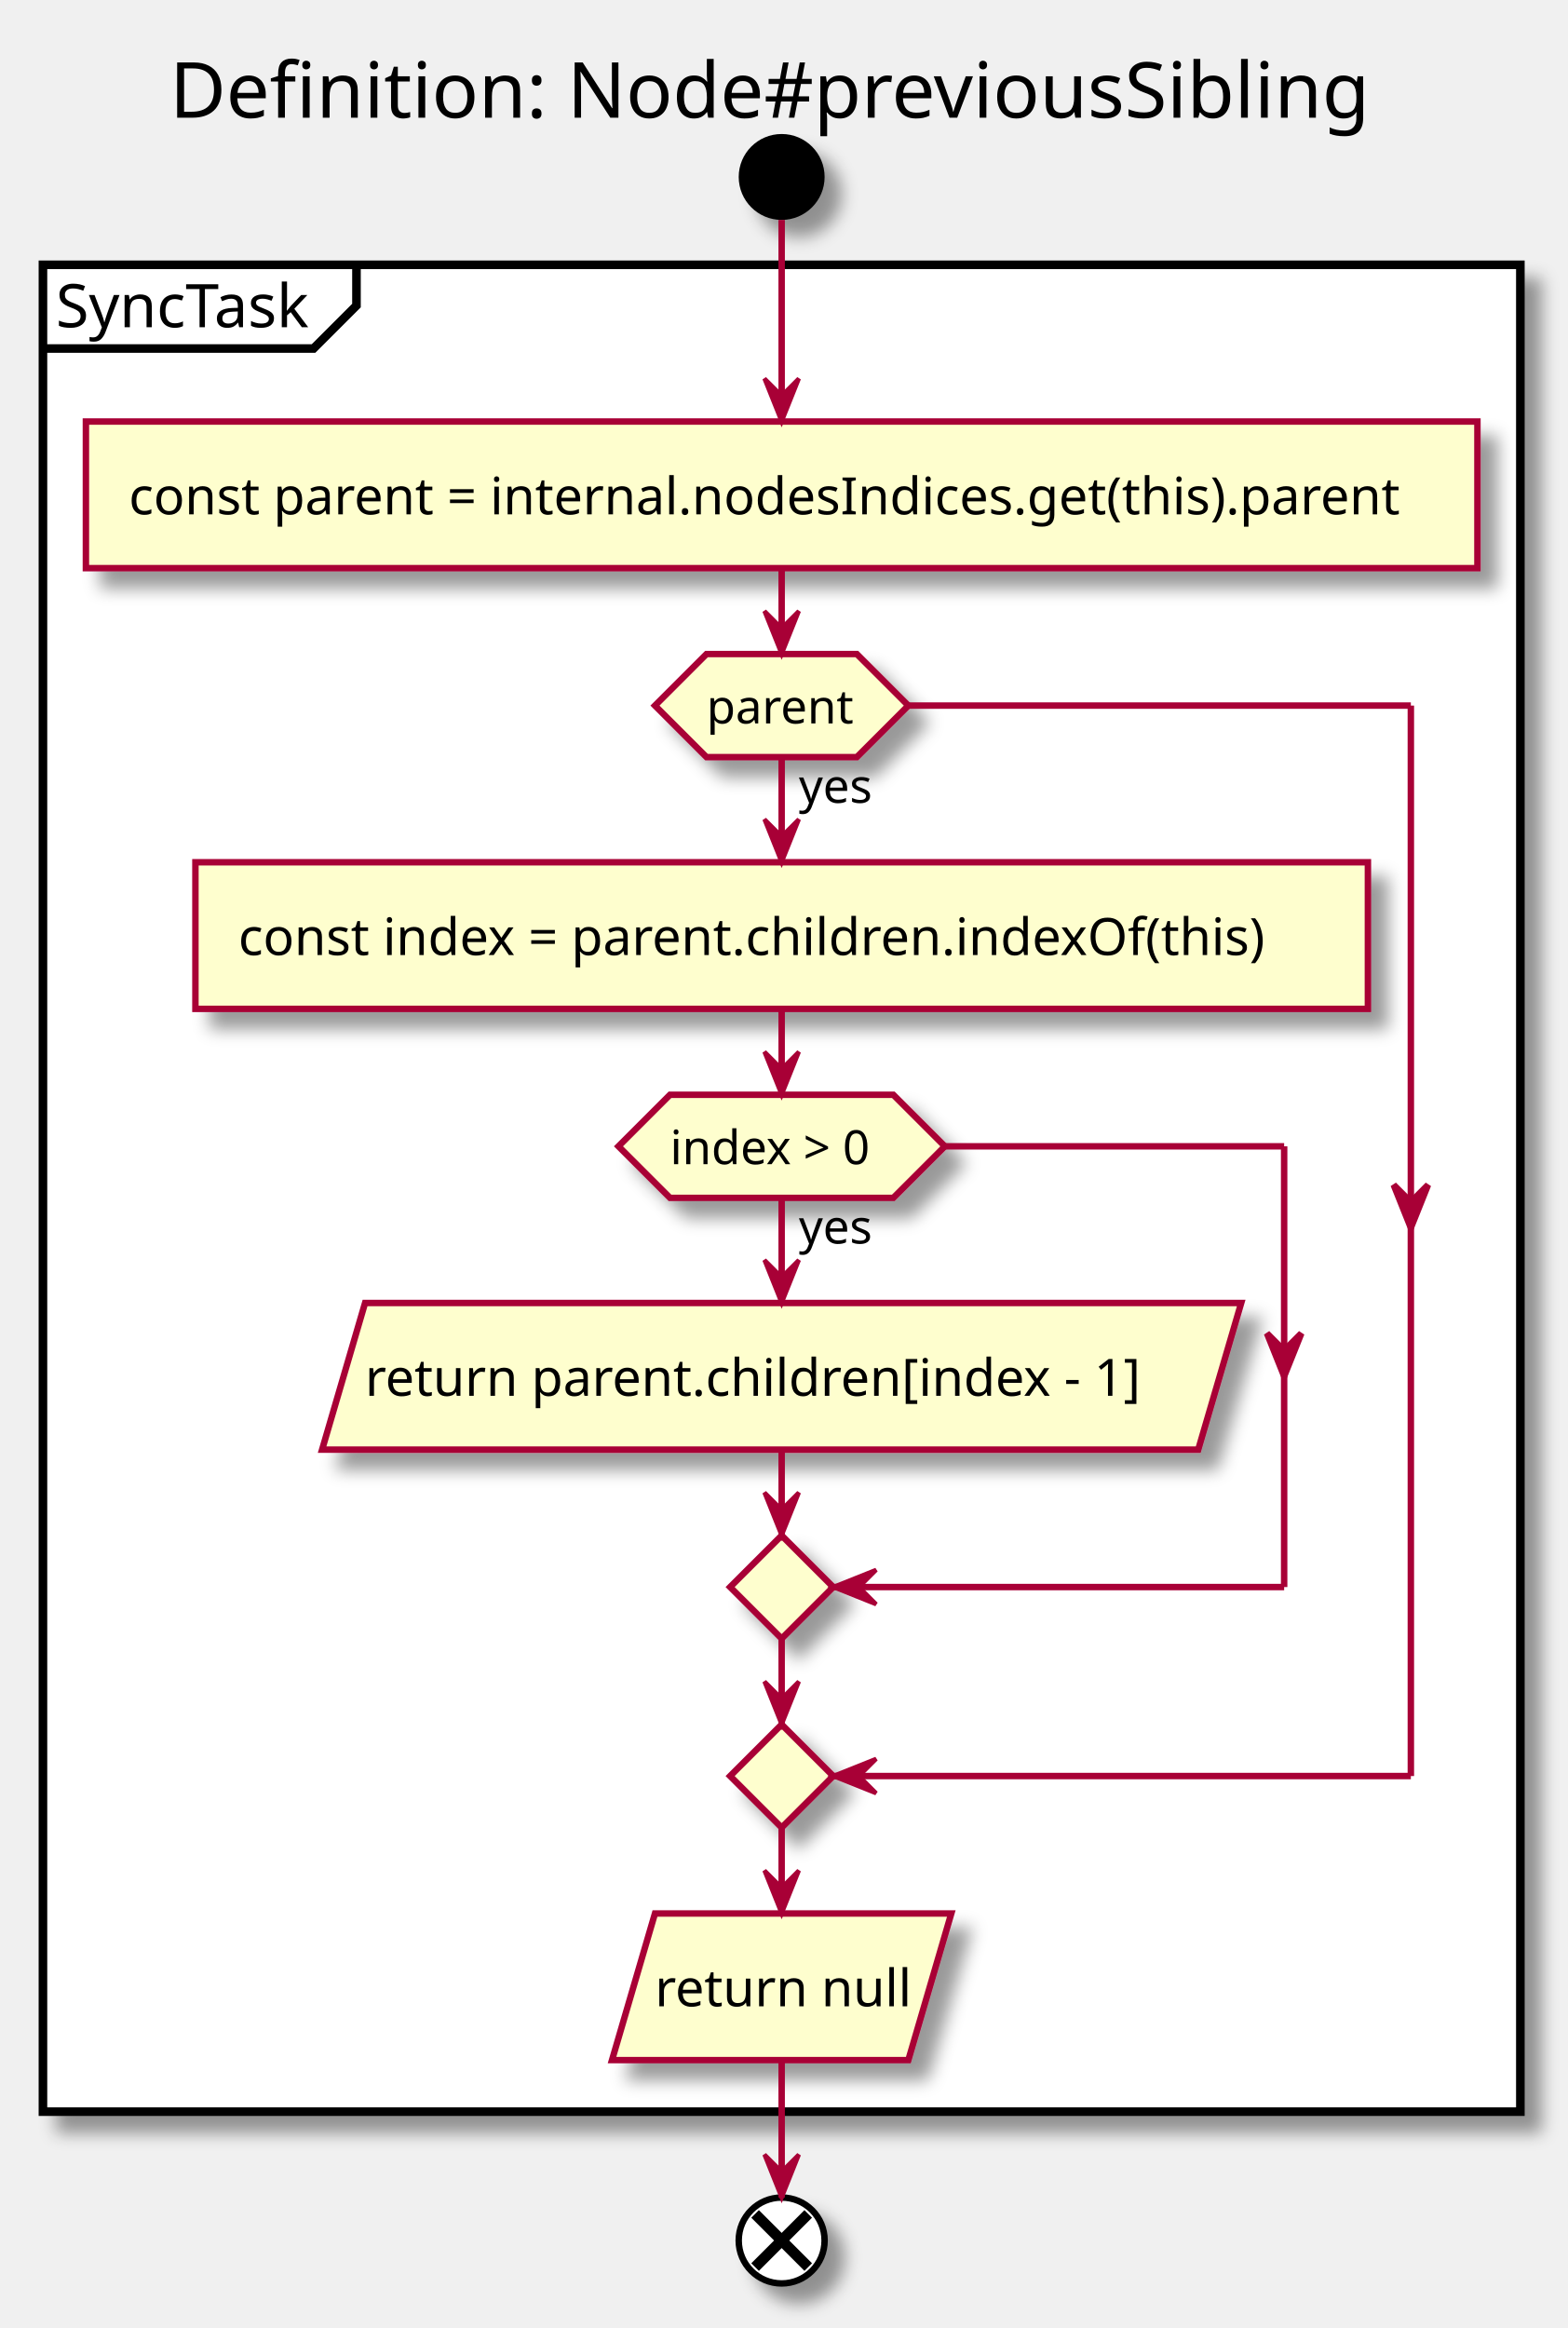
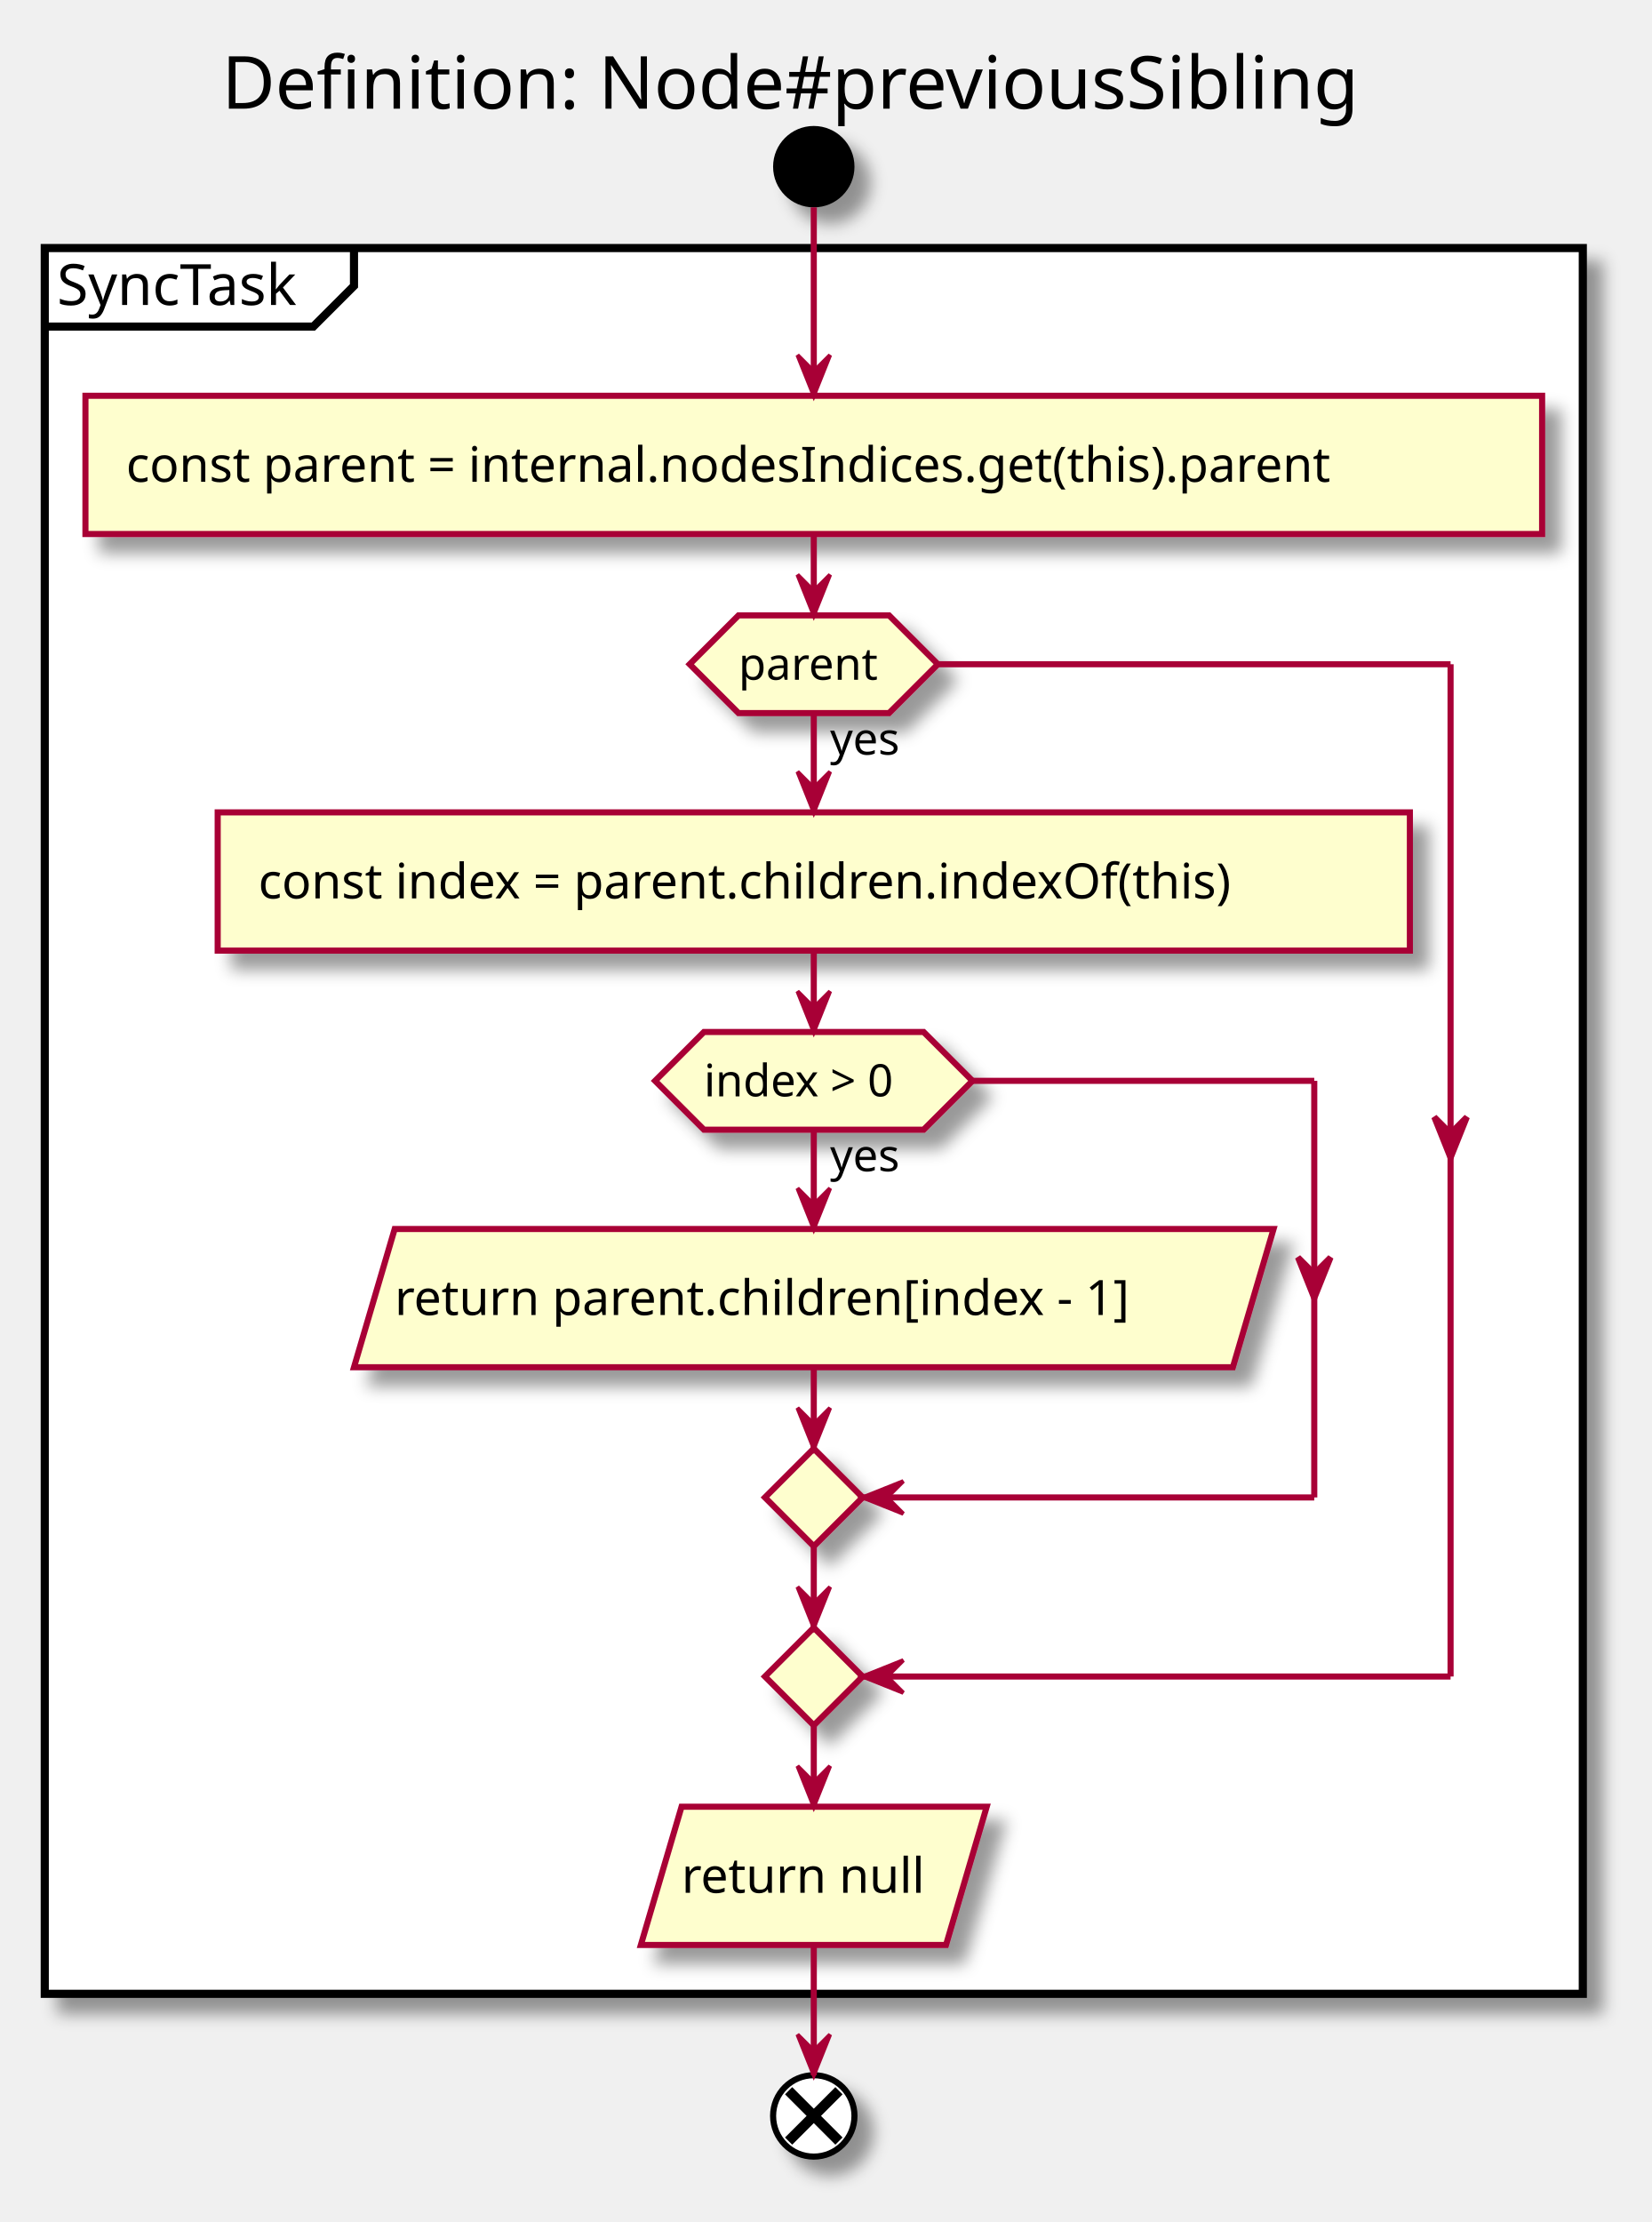
- <svg xmlns="http://www.w3.org/2000/svg" contentScriptType="application/ecmascript" contentStyleType="text/css" height="542px" preserveAspectRatio="none" style="width:365px;height:542px;" version="1.1" viewBox="0 0 365 542" width="365px" zoomAndPan="magnify">
+ <svg xmlns="http://www.w3.org/2000/svg" contentScriptType="application/ecmascript" contentStyleType="text/css" height="546px" preserveAspectRatio="none" style="width:406px;height:546px;" version="1.1" viewBox="0 0 406 546" width="406px" zoomAndPan="magnify">
  <defs>
    <filter height="300%" id="f9qk5x3paxtp2" width="300%" x="-1" y="-1">
      <feGaussianBlur result="blurOut" stdDeviation="2.0" />
      <feColorMatrix in="blurOut" result="blurOut2" type="matrix" values="0 0 0 0 0 0 0 0 0 0 0 0 0 0 0 0 0 0 .4 0" />
      <feOffset dx="4.0" dy="4.0" in="blurOut2" result="blurOut3" />
      <feBlend in="SourceGraphic" in2="blurOut3" mode="normal" />
    </filter>
  </defs>
  <g>
-     <text fill="#000000" font-family="sans-serif" font-size="18" lengthAdjust="spacingAndGlyphs" textLength="284" x="39.5" y="27.402">Definition: Node#previousSibling</text>
-     <ellipse cx="182" cy="41.199" fill="#000000" filter="url(#f9qk5x3paxtp2)" rx="10" ry="10" style="stroke: none; stroke-width: 1.0;" />
-     <rect fill="#FFFFFF" filter="url(#f9qk5x3paxtp2)" height="429.975" style="stroke: #000000; stroke-width: 2.0;" width="344" x="10" y="61.652" />
-     <path d="M83,62.652 L83,71.141 L73,81.141 L10,81.141 " fill="none" style="stroke: #000000; stroke-width: 2.0;" />
-     <text fill="#000000" font-family="sans-serif" font-size="14" lengthAdjust="spacingAndGlyphs" textLength="63" x="13" y="76.188">SyncTask</text>
-     <rect fill="#FEFECE" filter="url(#f9qk5x3paxtp2)" height="34.133" style="stroke: #A80036; stroke-width: 1.5;" width="324" x="20" y="98.141" />
-     <text fill="#000000" font-family="sans-serif" font-size="12" lengthAdjust="spacingAndGlyphs" textLength="304" x="30" y="119.742">const parent = internal.nodesIndices.get(this).parent</text>
-     <rect fill="#FEFECE" filter="url(#f9qk5x3paxtp2)" height="34.133" style="stroke: #A80036; stroke-width: 1.5;" width="273" x="45.5" y="200.751" />
-     <text fill="#000000" font-family="sans-serif" font-size="12" lengthAdjust="spacingAndGlyphs" textLength="249" x="55.5" y="222.352">const index = parent.children.indexOf(this)</text>
-     <polygon fill="#FEFECE" filter="url(#f9qk5x3paxtp2)" points="85,303.361,289,303.361,279,337.494,75,337.494" style="stroke: #A80036; stroke-width: 1.5;" />
-     <text fill="#000000" font-family="sans-serif" font-size="12" lengthAdjust="spacingAndGlyphs" textLength="190" x="85" y="324.963">return parent.children[index - 1]</text>
-     <polygon fill="#FEFECE" filter="url(#f9qk5x3paxtp2)" points="156,254.884,208,254.884,220,266.884,208,278.884,156,278.884,144,266.884,156,254.884" style="stroke: #A80036; stroke-width: 1.5;" />
-     <text fill="#000000" font-family="sans-serif" font-size="11" lengthAdjust="spacingAndGlyphs" textLength="18" x="186" y="289.519">yes</text>
-     <text fill="#000000" font-family="sans-serif" font-size="11" lengthAdjust="spacingAndGlyphs" textLength="52" x="156" y="271.041">index &gt; 0</text>
-     <polygon fill="#FEFECE" filter="url(#f9qk5x3paxtp2)" points="182,357.494,194,369.494,182,381.494,170,369.494,182,357.494" style="stroke: #A80036; stroke-width: 1.5;" />
-     <polygon fill="#FEFECE" filter="url(#f9qk5x3paxtp2)" points="164.5,152.273,199.5,152.273,211.5,164.273,199.5,176.273,164.5,176.273,152.5,164.273,164.5,152.273" style="stroke: #A80036; stroke-width: 1.5;" />
-     <text fill="#000000" font-family="sans-serif" font-size="11" lengthAdjust="spacingAndGlyphs" textLength="18" x="186" y="186.908">yes</text>
-     <text fill="#000000" font-family="sans-serif" font-size="11" lengthAdjust="spacingAndGlyphs" textLength="35" x="164.5" y="168.431">parent</text>
-     <polygon fill="#FEFECE" filter="url(#f9qk5x3paxtp2)" points="182,401.494,194,413.494,182,425.494,170,413.494,182,401.494" style="stroke: #A80036; stroke-width: 1.5;" />
-     <polygon fill="#FEFECE" filter="url(#f9qk5x3paxtp2)" points="152.5,445.494,221.5,445.494,211.5,479.627,142.5,479.627" style="stroke: #A80036; stroke-width: 1.5;" />
-     <text fill="#000000" font-family="sans-serif" font-size="12" lengthAdjust="spacingAndGlyphs" textLength="59" x="152.5" y="467.096">return null</text>
-     <ellipse cx="182" cy="521.627" fill="#FFFFFF" filter="url(#f9qk5x3paxtp2)" rx="10" ry="10" style="stroke: #000000; stroke-width: 1.5;" />
-     <line style="stroke: #000000; stroke-width: 2.5;" x1="175.813" x2="188.187" y1="515.44" y2="527.814" />
-     <line style="stroke: #000000; stroke-width: 2.5;" x1="188.187" x2="175.813" y1="515.44" y2="527.814" />
-     <line style="stroke: #A80036; stroke-width: 1.5;" x1="182" x2="182" y1="278.884" y2="303.361" />
-     <polygon fill="#A80036" points="178,293.361,182,303.361,186,293.361,182,297.361" style="stroke: #A80036; stroke-width: 1.0;" />
-     <line style="stroke: #A80036; stroke-width: 1.5;" x1="220" x2="299" y1="266.884" y2="266.884" />
-     <polygon fill="#A80036" points="295,310.428,299,320.428,303,310.428,299,314.428" style="stroke: #A80036; stroke-width: 1.5;" />
-     <line style="stroke: #A80036; stroke-width: 1.5;" x1="299" x2="299" y1="266.884" y2="369.494" />
-     <line style="stroke: #A80036; stroke-width: 1.5;" x1="299" x2="194" y1="369.494" y2="369.494" />
-     <polygon fill="#A80036" points="204,365.494,194,369.494,204,373.494,200,369.494" style="stroke: #A80036; stroke-width: 1.0;" />
-     <line style="stroke: #A80036; stroke-width: 1.5;" x1="182" x2="182" y1="337.494" y2="357.494" />
-     <polygon fill="#A80036" points="178,347.494,182,357.494,186,347.494,182,351.494" style="stroke: #A80036; stroke-width: 1.0;" />
-     <line style="stroke: #A80036; stroke-width: 1.5;" x1="182" x2="182" y1="234.884" y2="254.884" />
-     <polygon fill="#A80036" points="178,244.884,182,254.884,186,244.884,182,248.884" style="stroke: #A80036; stroke-width: 1.0;" />
-     <line style="stroke: #A80036; stroke-width: 1.5;" x1="182" x2="182" y1="176.273" y2="200.751" />
-     <polygon fill="#A80036" points="178,190.751,182,200.751,186,190.751,182,194.751" style="stroke: #A80036; stroke-width: 1.0;" />
-     <line style="stroke: #A80036; stroke-width: 1.5;" x1="211.5" x2="328.5" y1="164.273" y2="164.273" />
-     <polygon fill="#A80036" points="324.5,275.861,328.5,285.861,332.5,275.861,328.5,279.861" style="stroke: #A80036; stroke-width: 1.5;" />
-     <line style="stroke: #A80036; stroke-width: 1.5;" x1="328.5" x2="328.5" y1="164.273" y2="413.494" />
-     <line style="stroke: #A80036; stroke-width: 1.5;" x1="328.5" x2="194" y1="413.494" y2="413.494" />
-     <polygon fill="#A80036" points="204,409.494,194,413.494,204,417.494,200,413.494" style="stroke: #A80036; stroke-width: 1.0;" />
-     <line style="stroke: #A80036; stroke-width: 1.5;" x1="182" x2="182" y1="381.494" y2="401.494" />
-     <polygon fill="#A80036" points="178,391.494,182,401.494,186,391.494,182,395.494" style="stroke: #A80036; stroke-width: 1.0;" />
-     <line style="stroke: #A80036; stroke-width: 1.5;" x1="182" x2="182" y1="132.273" y2="152.273" />
-     <polygon fill="#A80036" points="178,142.273,182,152.273,186,142.273,182,146.273" style="stroke: #A80036; stroke-width: 1.0;" />
-     <line style="stroke: #A80036; stroke-width: 1.5;" x1="182" x2="182" y1="425.494" y2="445.494" />
-     <polygon fill="#A80036" points="178,435.494,182,445.494,186,435.494,182,439.494" style="stroke: #A80036; stroke-width: 1.0;" />
-     <line style="stroke: #A80036; stroke-width: 1.5;" x1="182" x2="182" y1="51.199" y2="98.141" />
-     <polygon fill="#A80036" points="178,88.141,182,98.141,186,88.141,182,92.141" style="stroke: #A80036; stroke-width: 1.0;" />
-     <line style="stroke: #A80036; stroke-width: 1.5;" x1="182" x2="182" y1="479.627" y2="511.627" />
-     <polygon fill="#A80036" points="178,501.627,182,511.627,186,501.627,182,505.627" style="stroke: #A80036; stroke-width: 1.0;" />
+     <text fill="#000000" font-family="sans-serif" font-size="18" lengthAdjust="spacing" textLength="295" x="54.5" y="26.708">Definition: Node#previousSibling</text>
+     <ellipse cx="200" cy="40.953" fill="#000000" filter="url(#f9qk5x3paxtp2)" rx="10" ry="10" style="stroke:none;stroke-width:1.0;" />
+     <rect fill="#FFFFFF" filter="url(#f9qk5x3paxtp2)" height="428.977" style="stroke:#000000;stroke-width:2.0;" width="378" x="11" y="60.953" />
+     <path d="M87,60.953 L87,70.25 L77,80.25 L11,80.25 " fill="none" style="stroke:#000000;stroke-width:2.0;" />
+     <text fill="#000000" font-family="sans-serif" font-size="14" lengthAdjust="spacing" textLength="66" x="14" y="74.948">SyncTask</text>
+     <rect fill="#FEFECE" filter="url(#f9qk5x3paxtp2)" height="33.969" style="stroke:#A80036;stroke-width:1.5;" width="358" x="21" y="97.25" />
+     <text fill="#000000" font-family="sans-serif" font-size="12" lengthAdjust="spacing" textLength="338" x="31" y="118.389">const parent = internal.nodesIndices.get(this).parent</text>
+     <rect fill="#FEFECE" filter="url(#f9qk5x3paxtp2)" height="33.969" style="stroke:#A80036;stroke-width:1.5;" width="293" x="53.5" y="199.621" />
+     <text fill="#000000" font-family="sans-serif" font-size="12" lengthAdjust="spacing" textLength="269" x="63.5" y="220.76">const index = parent.children.indexOf(this)</text>
+     <polygon fill="#FEFECE" filter="url(#f9qk5x3paxtp2)" points="97,301.992,313,301.992,303,335.961,87,335.961" style="stroke:#A80036;stroke-width:1.5;" />
+     <text fill="#000000" font-family="sans-serif" font-size="12" lengthAdjust="spacing" textLength="202" x="97" y="323.131">return parent.children[index - 1]</text>
+     <polygon fill="#FEFECE" filter="url(#f9qk5x3paxtp2)" points="173,253.59,227,253.59,239,265.59,227,277.59,173,277.59,161,265.59,173,253.59" style="stroke:#A80036;stroke-width:1.5;" />
+     <text fill="#000000" font-family="sans-serif" font-size="11" lengthAdjust="spacing" textLength="20" x="204" y="287.8">yes</text>
+     <text fill="#000000" font-family="sans-serif" font-size="11" lengthAdjust="spacing" textLength="54" x="173" y="269.398">index &gt; 0</text>
+     <polygon fill="#FEFECE" filter="url(#f9qk5x3paxtp2)" points="200,355.961,212,367.961,200,379.961,188,367.961,200,355.961" style="stroke:#A80036;stroke-width:1.5;" />
+     <polygon fill="#FEFECE" filter="url(#f9qk5x3paxtp2)" points="181.5,151.219,218.5,151.219,230.5,163.219,218.5,175.219,181.5,175.219,169.5,163.219,181.5,151.219" style="stroke:#A80036;stroke-width:1.5;" />
+     <text fill="#000000" font-family="sans-serif" font-size="11" lengthAdjust="spacing" textLength="20" x="204" y="185.429">yes</text>
+     <text fill="#000000" font-family="sans-serif" font-size="11" lengthAdjust="spacing" textLength="37" x="181.5" y="167.027">parent</text>
+     <polygon fill="#FEFECE" filter="url(#f9qk5x3paxtp2)" points="200,399.961,212,411.961,200,423.961,188,411.961,200,399.961" style="stroke:#A80036;stroke-width:1.5;" />
+     <polygon fill="#FEFECE" filter="url(#f9qk5x3paxtp2)" points="167.5,443.961,242.5,443.961,232.5,477.93,157.5,477.93" style="stroke:#A80036;stroke-width:1.5;" />
+     <text fill="#000000" font-family="sans-serif" font-size="12" lengthAdjust="spacing" textLength="65" x="167.5" y="465.1">return null</text>
+     <ellipse cx="200" cy="519.93" fill="#FFFFFF" filter="url(#f9qk5x3paxtp2)" rx="10" ry="10" style="stroke:#000000;stroke-width:1.5;" />
+     <line style="stroke:#000000;stroke-width:2.5;" x1="193.813" x2="206.187" y1="513.742" y2="526.117" />
+     <line style="stroke:#000000;stroke-width:2.5;" x1="206.187" x2="193.813" y1="513.742" y2="526.117" />
+     <line style="stroke:#A80036;stroke-width:1.5;" x1="200" x2="200" y1="277.59" y2="301.992" />
+     <polygon fill="#A80036" points="196,291.992,200,301.992,204,291.992,200,295.992" style="stroke:#A80036;stroke-width:1.0;" />
+     <line style="stroke:#A80036;stroke-width:1.5;" x1="239" x2="323" y1="265.59" y2="265.59" />
+     <polygon fill="#A80036" points="319,308.977,323,318.977,327,308.977,323,312.977" style="stroke:#A80036;stroke-width:1.5;" />
+     <line style="stroke:#A80036;stroke-width:1.5;" x1="323" x2="323" y1="265.59" y2="367.961" />
+     <line style="stroke:#A80036;stroke-width:1.5;" x1="323" x2="212" y1="367.961" y2="367.961" />
+     <polygon fill="#A80036" points="222,363.961,212,367.961,222,371.961,218,367.961" style="stroke:#A80036;stroke-width:1.0;" />
+     <line style="stroke:#A80036;stroke-width:1.5;" x1="200" x2="200" y1="335.961" y2="355.961" />
+     <polygon fill="#A80036" points="196,345.961,200,355.961,204,345.961,200,349.961" style="stroke:#A80036;stroke-width:1.0;" />
+     <line style="stroke:#A80036;stroke-width:1.5;" x1="200" x2="200" y1="233.59" y2="253.59" />
+     <polygon fill="#A80036" points="196,243.59,200,253.59,204,243.59,200,247.59" style="stroke:#A80036;stroke-width:1.0;" />
+     <line style="stroke:#A80036;stroke-width:1.5;" x1="200" x2="200" y1="175.219" y2="199.621" />
+     <polygon fill="#A80036" points="196,189.621,200,199.621,204,189.621,200,193.621" style="stroke:#A80036;stroke-width:1.0;" />
+     <line style="stroke:#A80036;stroke-width:1.5;" x1="230.5" x2="356.5" y1="163.219" y2="163.219" />
+     <polygon fill="#A80036" points="352.5,274.492,356.5,284.492,360.5,274.492,356.5,278.492" style="stroke:#A80036;stroke-width:1.5;" />
+     <line style="stroke:#A80036;stroke-width:1.5;" x1="356.5" x2="356.5" y1="163.219" y2="411.961" />
+     <line style="stroke:#A80036;stroke-width:1.5;" x1="356.5" x2="212" y1="411.961" y2="411.961" />
+     <polygon fill="#A80036" points="222,407.961,212,411.961,222,415.961,218,411.961" style="stroke:#A80036;stroke-width:1.0;" />
+     <line style="stroke:#A80036;stroke-width:1.5;" x1="200" x2="200" y1="379.961" y2="399.961" />
+     <polygon fill="#A80036" points="196,389.961,200,399.961,204,389.961,200,393.961" style="stroke:#A80036;stroke-width:1.0;" />
+     <line style="stroke:#A80036;stroke-width:1.5;" x1="200" x2="200" y1="131.219" y2="151.219" />
+     <polygon fill="#A80036" points="196,141.219,200,151.219,204,141.219,200,145.219" style="stroke:#A80036;stroke-width:1.0;" />
+     <line style="stroke:#A80036;stroke-width:1.5;" x1="200" x2="200" y1="423.961" y2="443.961" />
+     <polygon fill="#A80036" points="196,433.961,200,443.961,204,433.961,200,437.961" style="stroke:#A80036;stroke-width:1.0;" />
+     <line style="stroke:#A80036;stroke-width:1.5;" x1="200" x2="200" y1="50.953" y2="97.25" />
+     <polygon fill="#A80036" points="196,87.25,200,97.25,204,87.25,200,91.25" style="stroke:#A80036;stroke-width:1.0;" />
+     <line style="stroke:#A80036;stroke-width:1.5;" x1="200" x2="200" y1="477.93" y2="509.93" />
+     <polygon fill="#A80036" points="196,499.93,200,509.93,204,499.93,200,503.93" style="stroke:#A80036;stroke-width:1.0;" />
  </g>
</svg>
